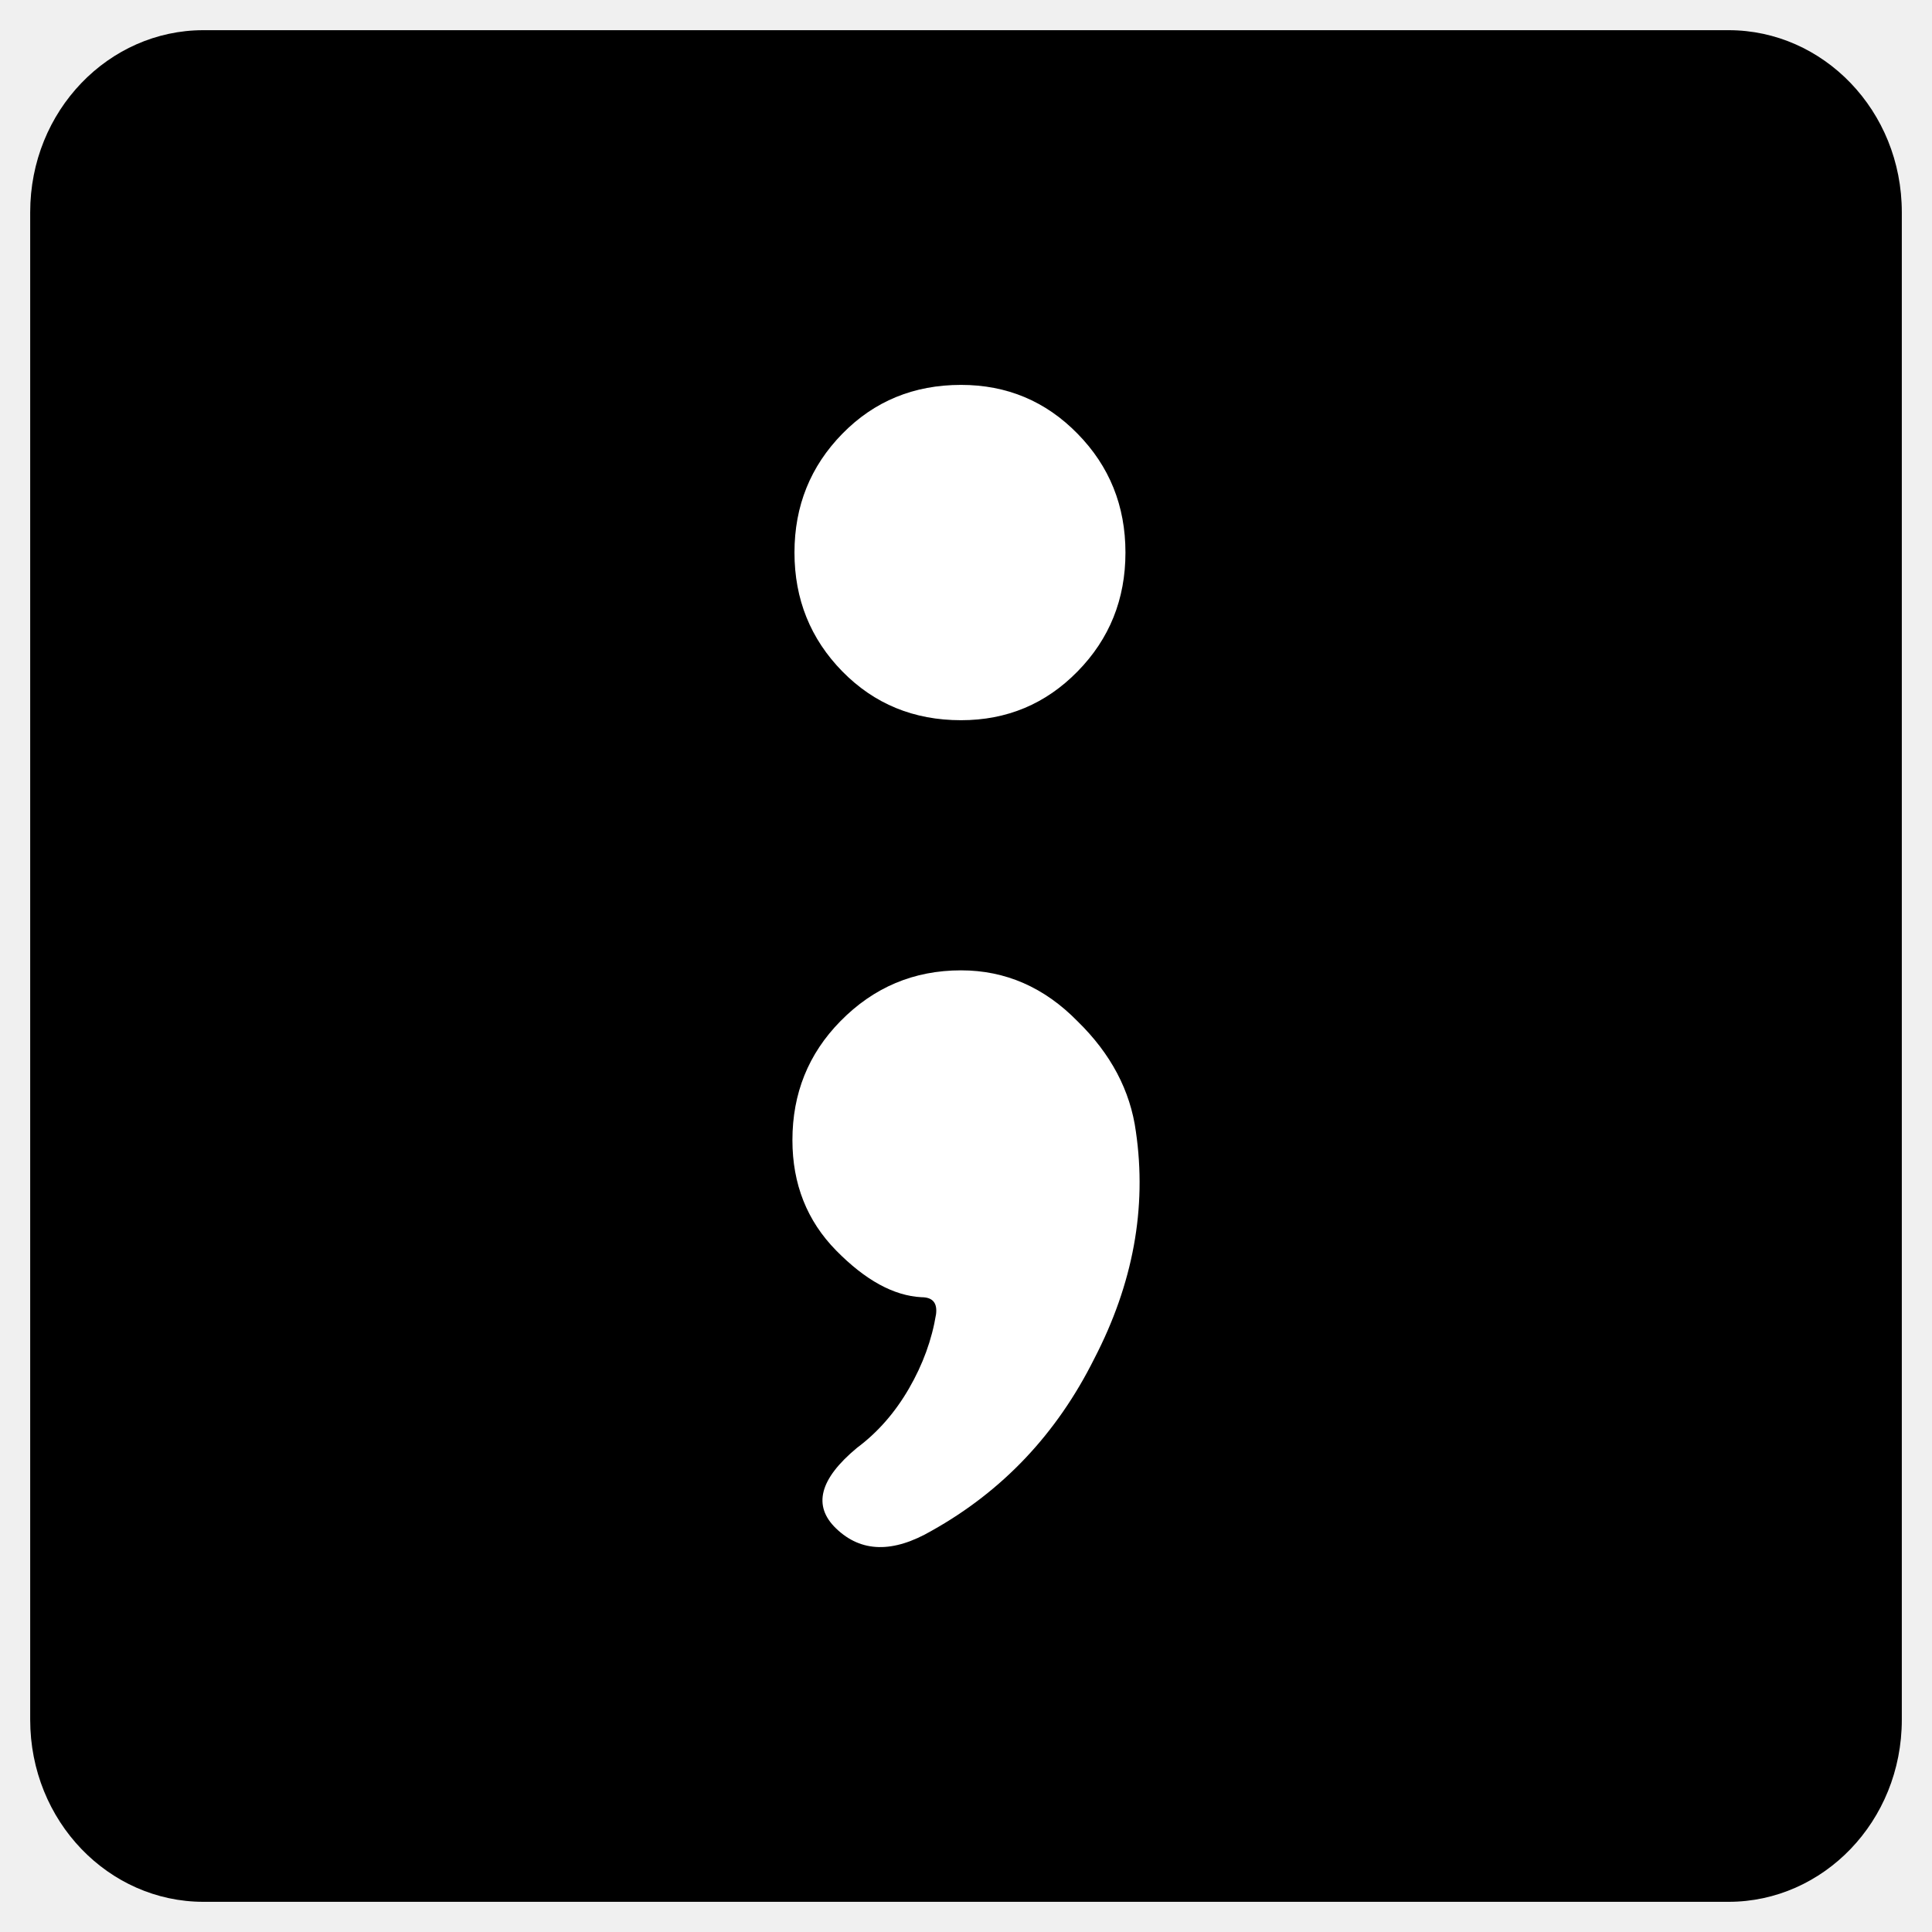
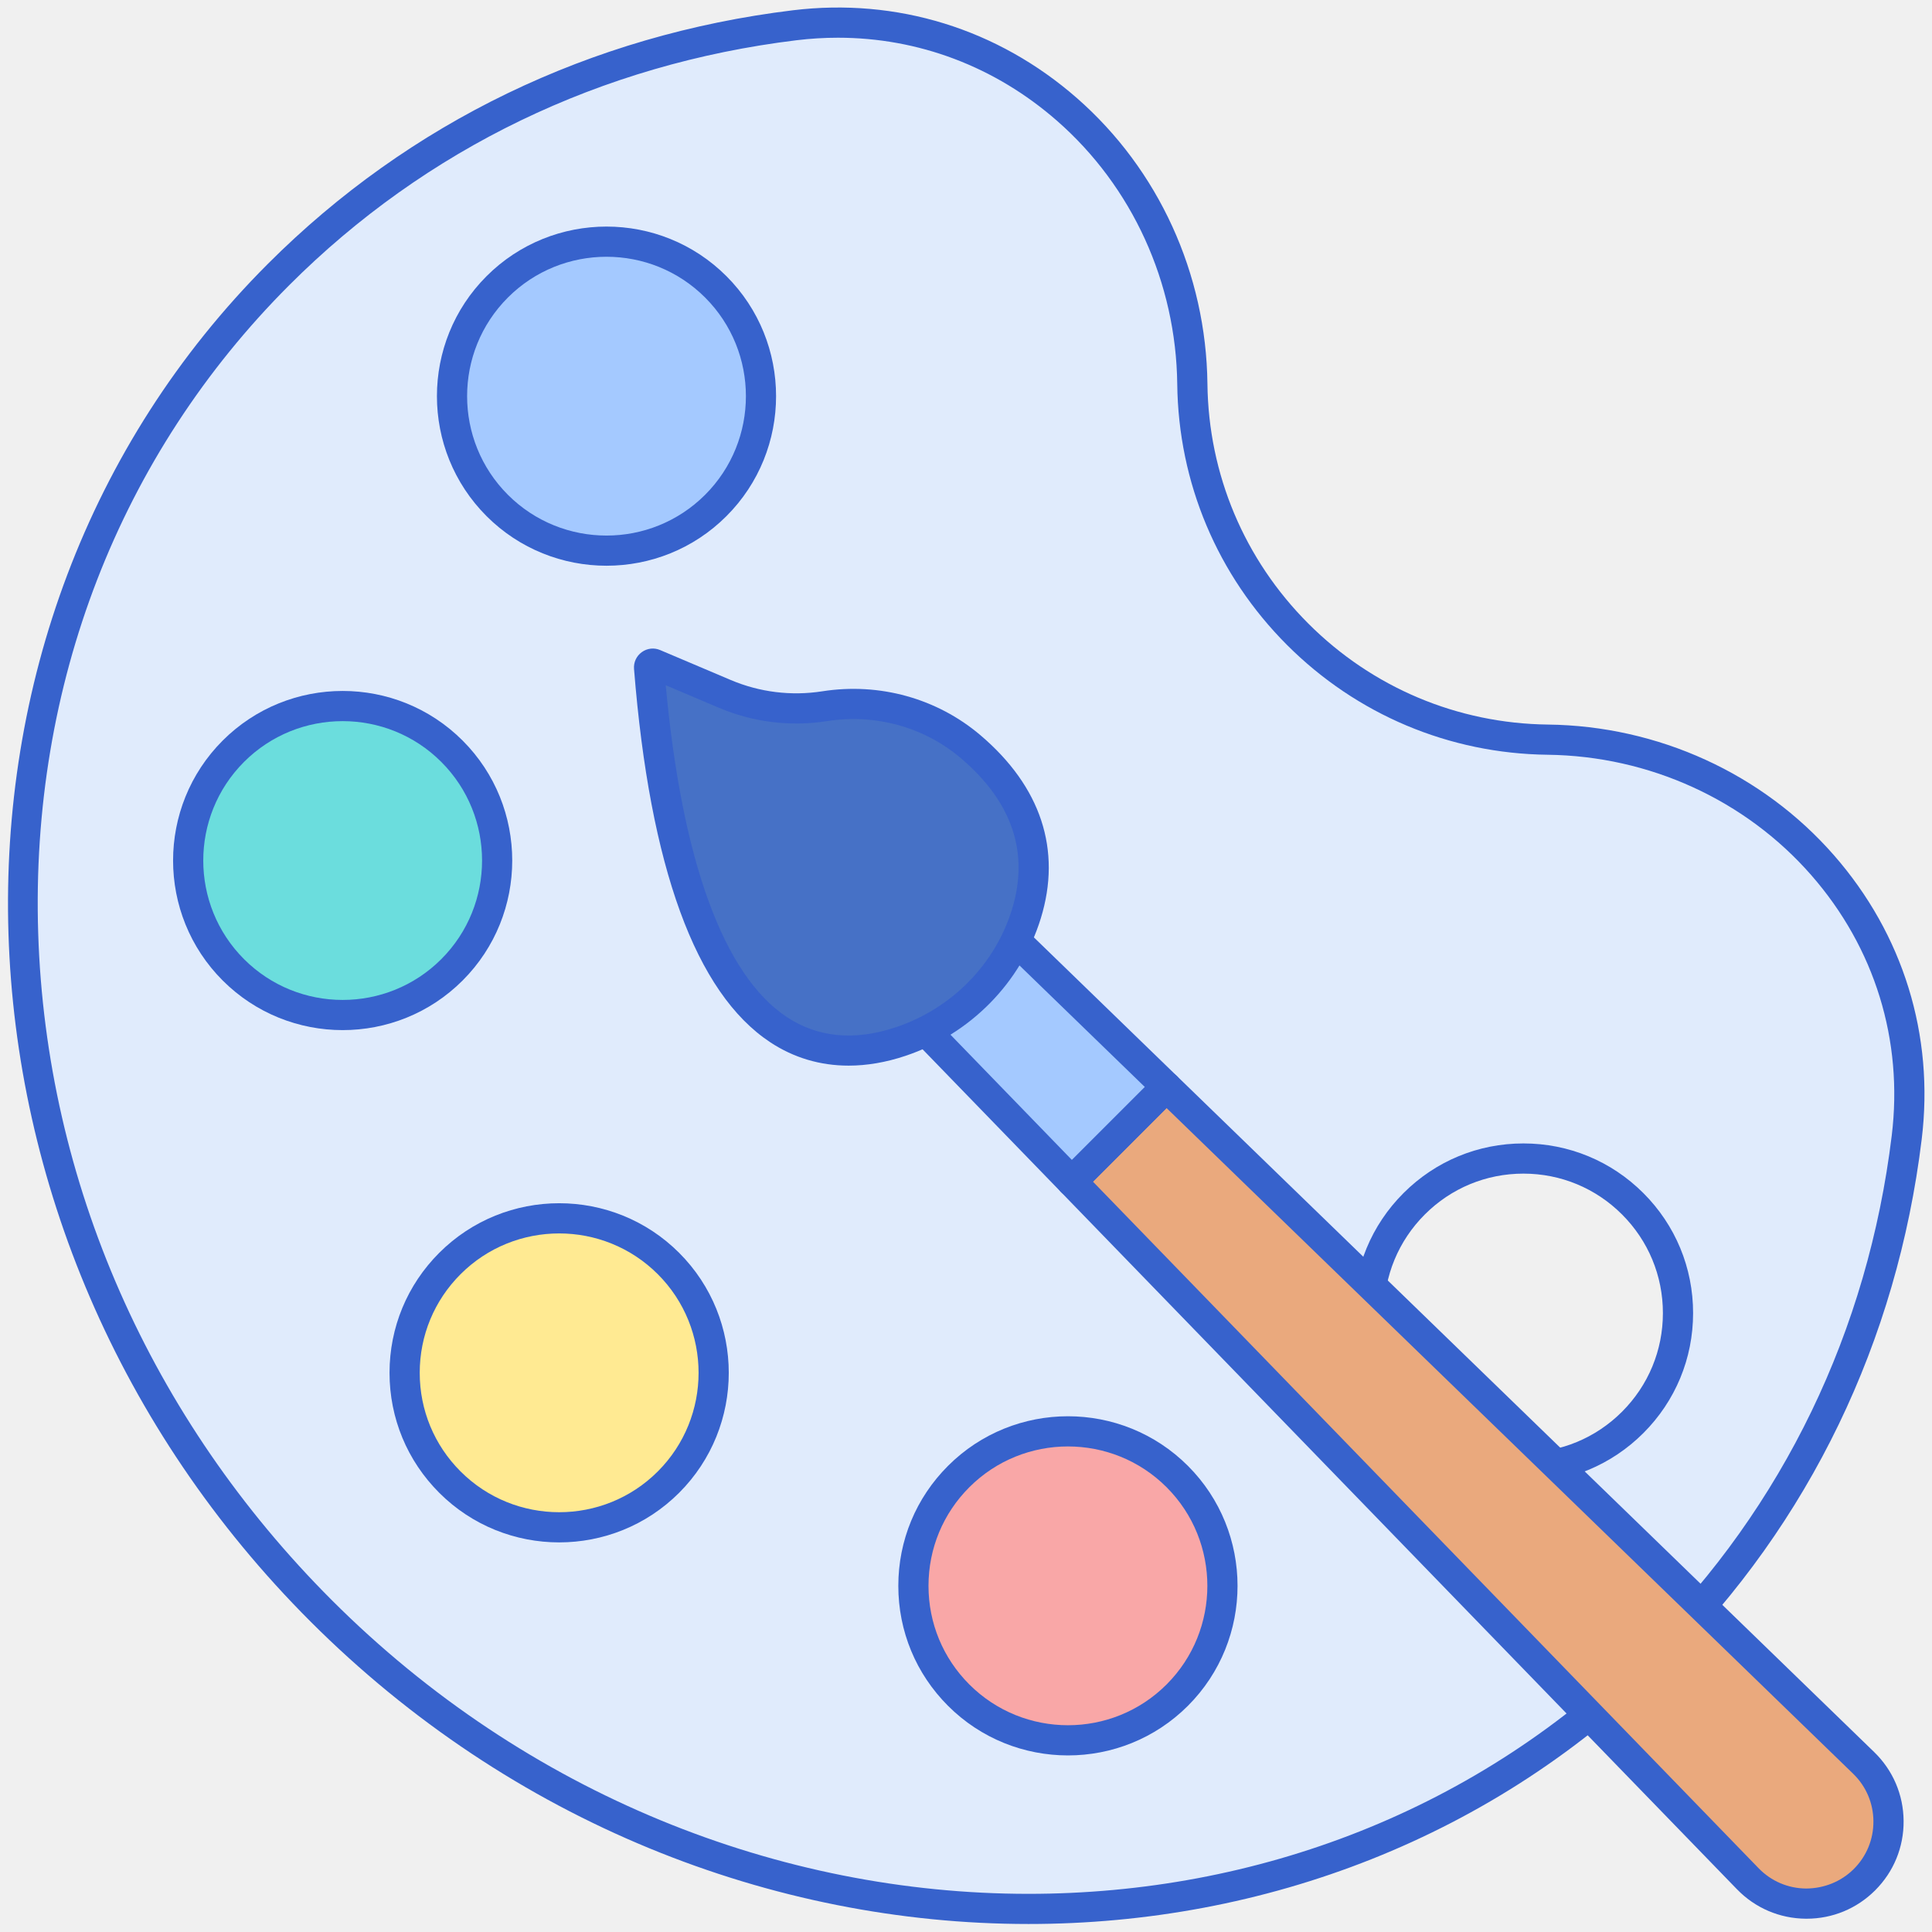
- <svg xmlns="http://www.w3.org/2000/svg" width="32" height="32" viewBox="0 0 32 32" fill="none">
-   <path d="M3.368 0.5H28.632C30.196 0.5 31.5 1.83 31.5 3.516V28.483C31.5 30.17 30.196 31.5 28.632 31.5H3.368C1.804 31.5 0.5 30.17 0.5 28.483V3.516C0.5 1.83 1.804 0.5 3.368 0.5Z" fill="black" />
-   <path d="M18.641 9.152C18.641 9.925 18.377 10.582 17.848 11.121C17.32 11.66 16.676 11.929 15.918 11.929C15.136 11.929 14.481 11.66 13.952 11.121C13.424 10.582 13.159 9.925 13.159 9.152C13.159 8.379 13.424 7.723 13.952 7.184C14.481 6.644 15.136 6.375 15.918 6.375C16.676 6.375 17.32 6.644 17.848 7.184C18.377 7.723 18.641 8.379 18.641 9.152ZM13.125 18.884C13.125 18.111 13.389 17.455 13.918 16.916C14.47 16.353 15.136 16.072 15.918 16.072C16.653 16.072 17.297 16.353 17.848 16.916C18.4 17.455 18.722 18.064 18.814 18.744C18.998 20.009 18.768 21.263 18.124 22.505C17.504 23.747 16.607 24.696 15.435 25.352C14.791 25.727 14.263 25.715 13.849 25.317C13.458 24.942 13.573 24.497 14.194 23.981C14.539 23.724 14.826 23.395 15.056 22.997C15.286 22.599 15.435 22.189 15.504 21.767C15.527 21.579 15.447 21.486 15.263 21.486C14.803 21.462 14.332 21.204 13.849 20.712C13.366 20.22 13.125 19.611 13.125 18.884Z" fill="white" />
+ <svg xmlns="http://www.w3.org/2000/svg" id="Layer_1" height="32" viewBox="0 0 256 256" width="32">
+   <g>
+     <g>
+       <path d="m205.086 98.009c-12.005-.145-23.969-4.797-33.134-13.961-9.163-9.163-13.823-21.144-13.962-33.168-.328-28.452-24.458-50.973-52.703-47.53-25.31 3.085-49.4 14.048-68.366 33.014-47.343 47.343-44.821 126.626 5.634 177.081s129.738 52.977 177.083 5.633c18.965-18.965 29.928-43.056 33.014-68.365 3.444-28.258-19.1-52.36-47.566-52.704zm11.259 90.463c-7.998 7.998-20.965 7.998-28.963 0s-7.998-20.965 0-28.963 20.965-7.998 28.963 0 7.998 20.965 0 28.963z" fill="#e0ebfc" />
+     </g>
+     <g>
+       <path d="m136.276 254.939c-33.871.001-68.506-13.451-95.136-40.081-51.154-51.153-53.68-131.861-5.631-179.91 18.706-18.707 42.752-30.32 69.538-33.585 13.787-1.68 27.159 2.453 37.655 11.639 10.818 9.469 17.12 23.266 17.289 37.854.139 12.004 4.889 23.29 13.376 31.777 8.48 8.48 19.754 13.23 31.743 13.375 14.613.177 28.429 6.49 37.904 17.321 9.174 10.488 13.302 23.85 11.622 37.625-3.265 26.785-14.878 50.831-33.585 69.537-23.035 23.037-53.58 34.448-84.775 34.448zm-25.243-249.941c-1.822 0-3.657.111-5.502.336-25.89 3.156-49.126 14.374-67.194 32.442-22.503 22.504-34.32 53.009-33.275 85.898 1.048 32.936 14.865 64.315 38.906 88.357 25.849 25.848 59.466 38.911 92.308 38.913 30.172.002 59.688-11.02 81.947-33.28 18.068-18.068 29.287-41.303 32.442-67.193 1.54-12.631-2.246-24.887-10.662-34.507-8.728-9.977-21.464-15.792-34.942-15.955-13.039-.158-25.3-5.324-34.522-14.547-9.23-9.231-14.397-21.504-14.548-34.56-.155-13.452-5.96-26.169-15.924-34.89-8.222-7.198-18.372-11.014-29.034-11.014zm90.83 191.473c-6.005 0-11.65-2.338-15.896-6.584s-6.584-9.891-6.584-15.896c0-6.004 2.338-11.65 6.584-15.896 4.245-4.246 9.891-6.584 15.896-6.584 6.004 0 11.649 2.338 15.896 6.584 4.246 4.246 6.585 9.891 6.585 15.896s-2.339 11.65-6.585 15.896c-4.246 4.245-9.892 6.584-15.896 6.584zm0-40.96c-4.937 0-9.577 1.922-13.067 5.413s-5.412 8.131-5.412 13.067c0 4.937 1.922 9.577 5.412 13.067s8.131 5.413 13.067 5.413 9.577-1.922 13.067-5.413c3.49-3.49 5.413-8.131 5.413-13.067s-1.923-9.577-5.413-13.067c-3.49-3.491-8.131-5.413-13.067-5.413z" fill="#3762cc" />
+     </g>
+     <g>
+       <circle cx="74.094" cy="181.906" fill="#ffea92" r="20.48" />
+     </g>
+     <g>
+       <circle cx="45.404" cy="114.026" fill="#6bdddd" r="20.48" />
+     </g>
+     <g>
+       <circle cx="141.51" cy="210.132" fill="#f9a7a7" r="20.48" />
+     </g>
+     <g>
+       <circle cx="80.365" cy="52.493" fill="#a4c9ff" r="20.48" />
+     </g>
+     <g>
+       <path d="m154.554 144.016-30.899-29.957-11.597 11.597 29.958 30.899z" fill="#a4c9ff" />
+     </g>
+     <g>
+       <path d="m246.939 233.589-92.386-89.572-12.538 12.538 89.572 92.386c4.219 4.352 11.185 4.406 15.471.12 4.287-4.287 4.233-11.253-.119-15.472z" fill="#eaa97d" />
+     </g>
+     <g>
+       <path d="m74.095 204.375c-5.757 0-11.514-2.191-15.896-6.574-4.246-4.246-6.584-9.891-6.584-15.896 0-6.004 2.338-11.65 6.584-15.896 8.766-8.765 23.026-8.766 31.792 0 8.765 8.765 8.765 23.026 0 31.791-4.384 4.384-10.14 6.575-15.896 6.575zm0-40.94c-4.733 0-9.465 1.801-13.068 5.404-3.49 3.491-5.412 8.131-5.412 13.067 0 4.937 1.922 9.577 5.412 13.067 7.205 7.205 18.931 7.206 26.136 0 7.204-7.205 7.204-18.929 0-26.135-3.603-3.602-8.337-5.403-13.068-5.403zm14.481 32.952h.01z" fill="#3762cc" />
+     </g>
+     <g>
+       <path d="m45.403 136.495c-5.756 0-11.513-2.191-15.896-6.574-8.764-8.765-8.764-23.026 0-31.792 8.766-8.764 23.026-8.766 31.792 0 8.766 8.765 8.766 23.027 0 31.792-4.382 4.383-10.139 6.574-15.896 6.574zm0-40.941c-4.732 0-9.465 1.801-13.067 5.404-7.204 7.206-7.204 18.93 0 26.135 7.206 7.206 18.93 7.205 26.136 0 7.205-7.206 7.205-18.93 0-26.135-3.603-3.603-8.335-5.404-13.069-5.404zm14.483 32.953h.01z" fill="#3762cc" />
+     </g>
+     <g>
+       <path d="m141.511 232.602c-5.757 0-11.514-2.191-15.896-6.574-4.246-4.246-6.584-9.891-6.584-15.896 0-6.004 2.338-11.65 6.584-15.896 8.765-8.765 23.025-8.766 31.792 0 8.765 8.765 8.765 23.026 0 31.791-4.384 4.383-10.14 6.575-15.896 6.575zm0-40.941c-4.733 0-9.465 1.801-13.068 5.404-3.49 3.491-5.412 8.131-5.412 13.067 0 4.937 1.922 9.577 5.412 13.067 7.205 7.205 18.931 7.206 26.136 0 7.204-7.205 7.204-18.929 0-26.135-3.603-3.602-8.337-5.403-13.068-5.403zm14.481 32.952h.01z" fill="#3762cc" />
+     </g>
+     <g>
+       <path d="m80.365 74.962c-5.757 0-11.514-2.191-15.896-6.574-8.765-8.765-8.765-23.026 0-31.791 8.764-8.766 23.027-8.766 31.791 0 8.765 8.765 8.765 23.026 0 31.791-4.381 4.383-10.138 6.574-15.895 6.574zm0-40.94c-4.732 0-9.465 1.801-13.067 5.404-7.205 7.206-7.205 18.929 0 26.135 7.205 7.205 18.93 7.205 26.135 0 7.205-7.206 7.205-18.929 0-26.135-3.603-3.603-8.335-5.404-13.068-5.404z" fill="#3762cc" />
+     </g>
+     <g>
+       <path d="m142.016 158.555c-.005 0-.011 0-.016 0-.535-.004-1.047-.223-1.42-.608l-29.958-30.899c-.761-.784-.751-2.034.021-2.806l11.598-11.597c.771-.773 2.021-.782 2.807-.022l30.898 29.958c.384.373.604.885.607 1.42.004.536-.207 1.051-.586 1.43l-12.538 12.539c-.374.374-.883.585-1.413.585zm-27.152-32.878 27.174 28.027 9.665-9.666-28.026-27.173z" fill="#3762cc" />
+     </g>
+     <g>
+       <path d="m239.386 254.239c-.035 0-.068 0-.104 0-3.471-.027-6.714-1.414-9.13-3.907l-89.572-92.385c-.761-.784-.751-2.034.021-2.806l12.538-12.539c.772-.773 2.021-.782 2.807-.022l92.386 89.572c2.492 2.417 3.88 5.66 3.906 9.132.027 3.471-1.31 6.735-3.765 9.189-2.43 2.431-5.655 3.766-9.087 3.766zm-94.564-97.663 88.201 90.972c1.665 1.717 3.899 2.673 6.29 2.691 2.358-.007 4.64-.903 6.331-2.594s2.612-3.939 2.594-6.33c-.018-2.392-.974-4.626-2.691-6.291l-90.972-88.202z" fill="#3762cc" />
+     </g>
+     <g>
+       <path d="m119.336 138.012c-11.724 3.921-29.311.83-33.329-49.535-.029-.368.344-.644.683-.5l9.347 3.964c4.173 1.77 8.758 2.336 13.236 1.634 6.917-1.084 13.999.827 19.335 5.359 5.564 4.726 10.513 12.04 7.393 22.161-2.456 7.966-8.76 14.273-16.665 16.917z" fill="#4671c6" />
+     </g>
+     <g>
+       <path d="m112.449 141.202c-3.761 0-7.274-1.039-10.394-3.101-9.875-6.529-15.945-23.172-18.043-49.465-.069-.878.316-1.71 1.031-2.226.713-.514 1.621-.617 2.427-.274l9.348 3.964c3.832 1.625 8.029 2.144 12.145 1.5 7.568-1.184 15.196.933 20.94 5.81 8.032 6.822 10.802 15.216 8.009 24.274-2.631 8.534-9.339 15.347-17.941 18.224-2.582.864-5.103 1.294-7.522 1.294zm6.887-3.19h.01zm-31.123-47.216c2.139 23.252 7.671 38.43 16.049 43.969 4.12 2.724 8.98 3.177 14.439 1.351 7.384-2.47 13.136-8.305 15.389-15.61 2.316-7.515.037-14.26-6.776-20.047-4.855-4.123-11.317-5.912-17.731-4.907-4.85.759-9.805.148-14.326-1.769z" fill="#3762cc" />
+     </g>
+   </g>
</svg>
